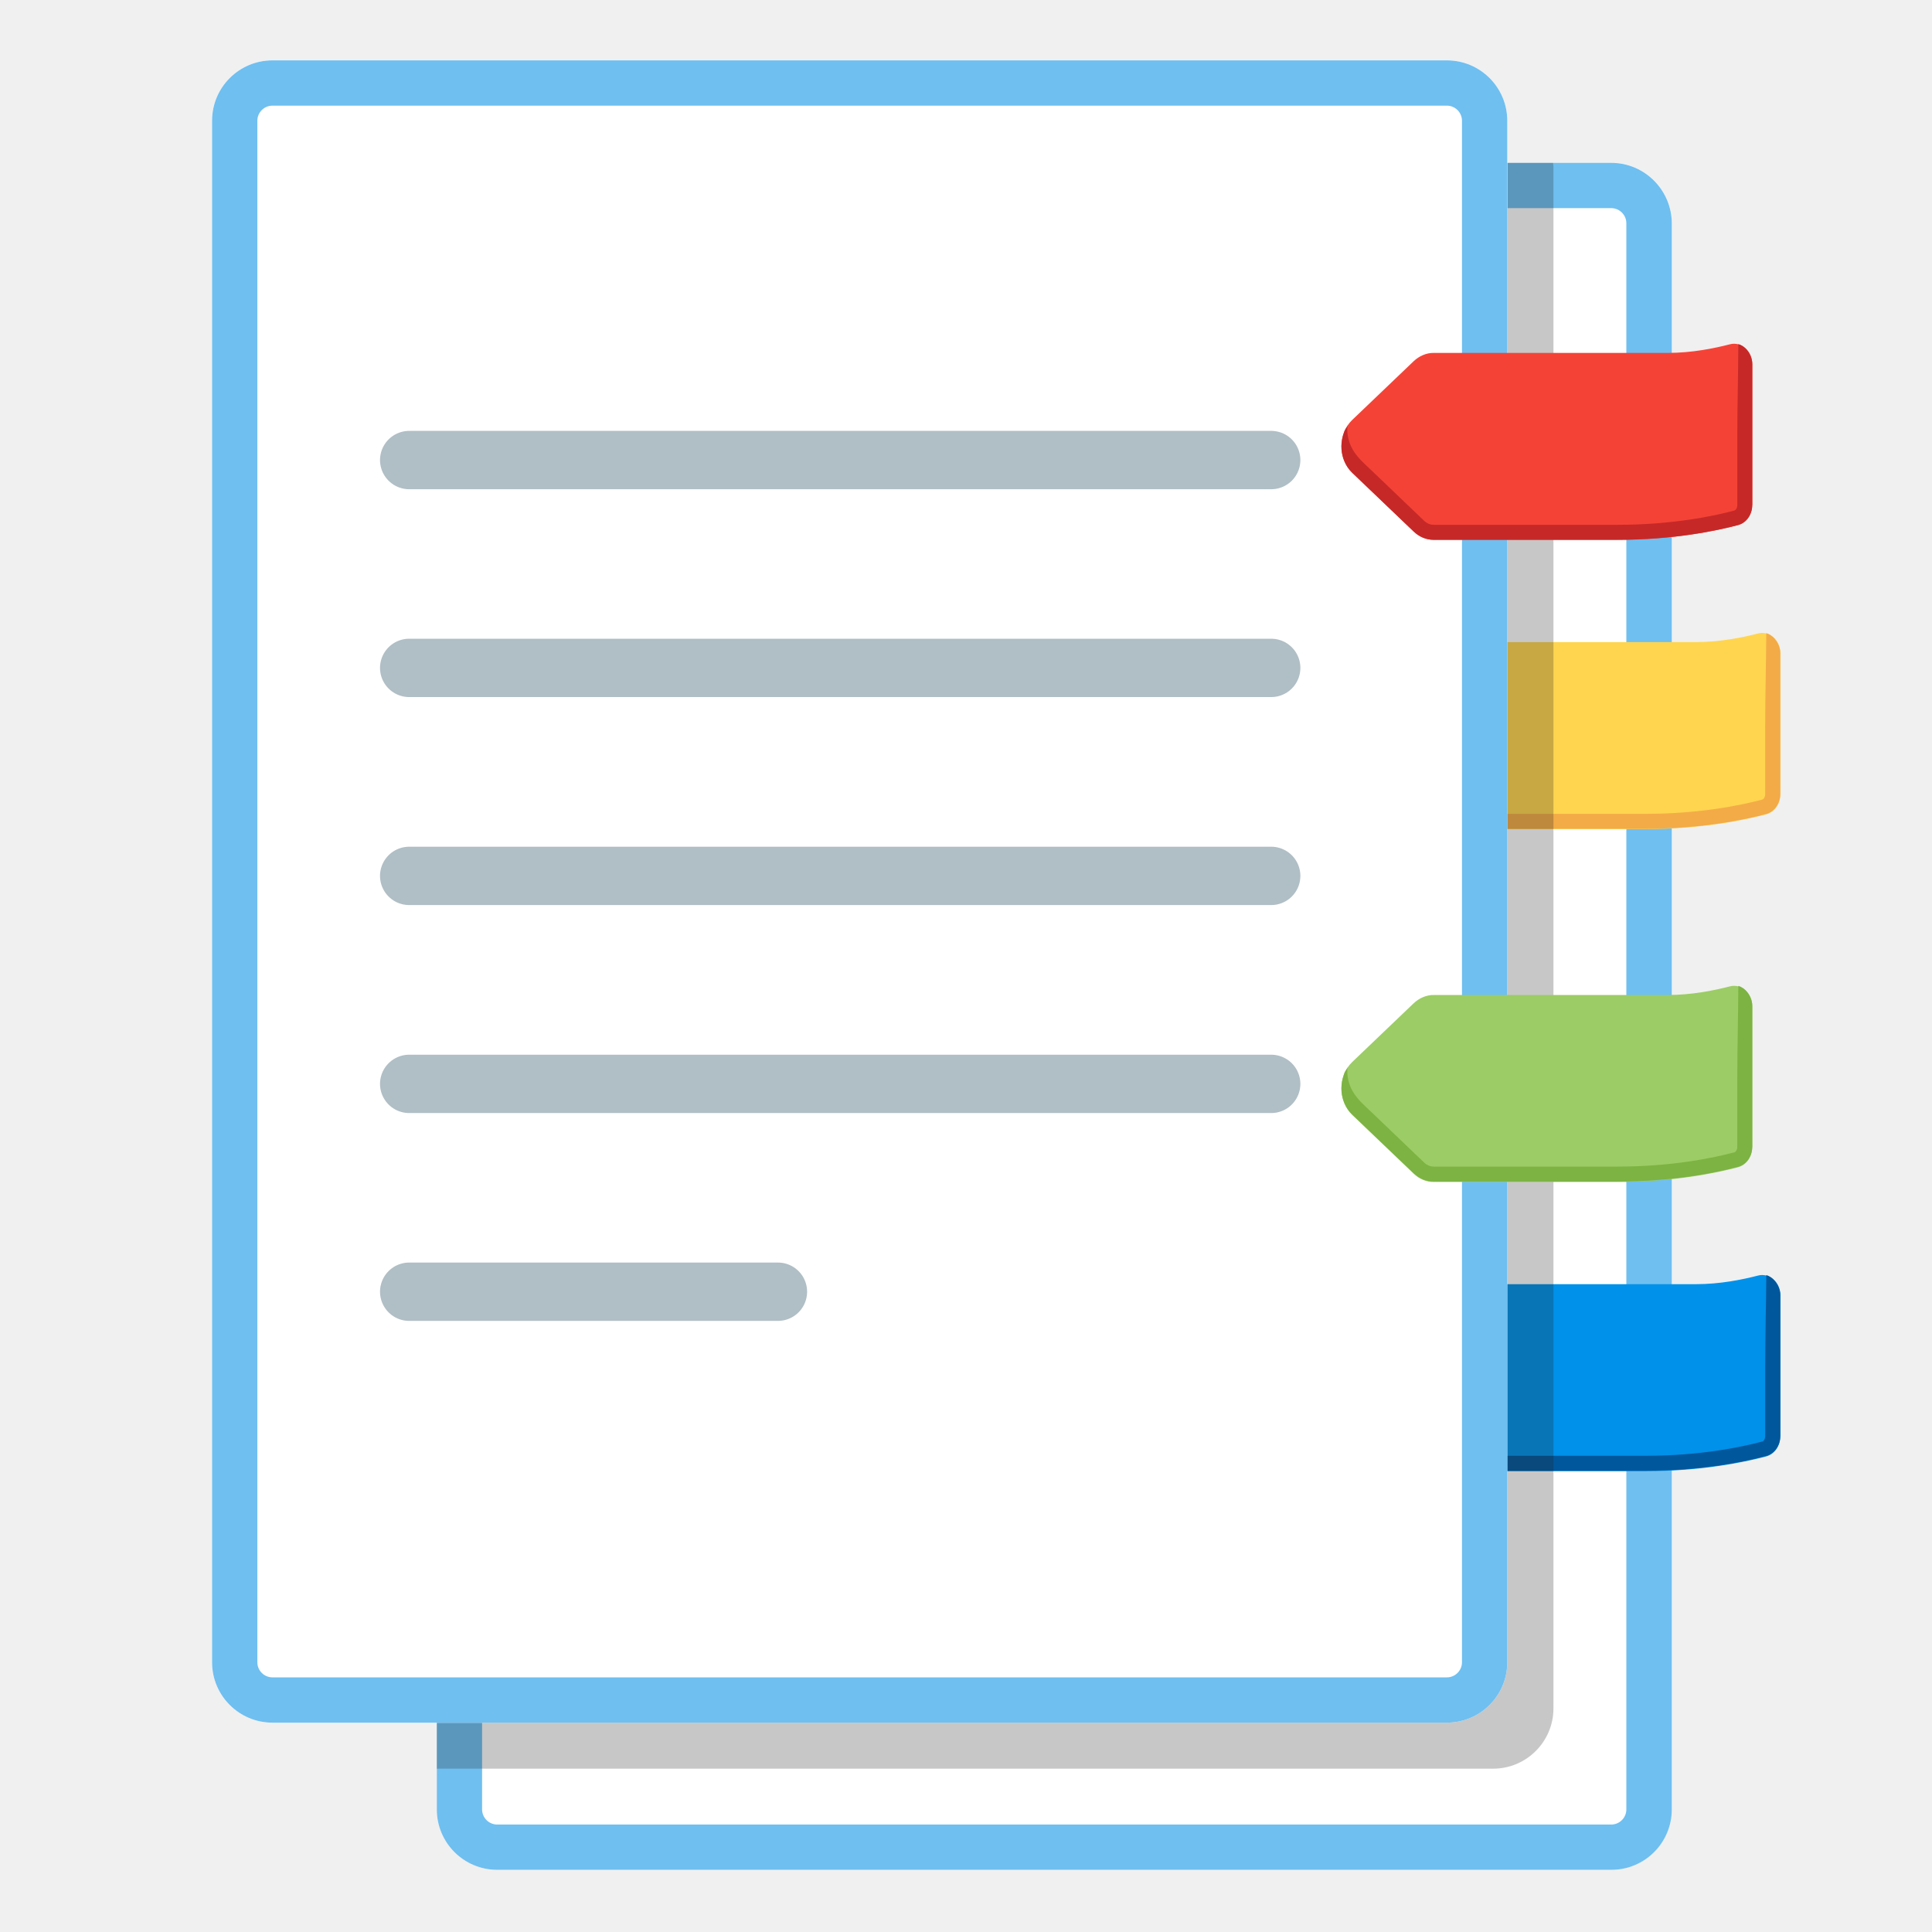
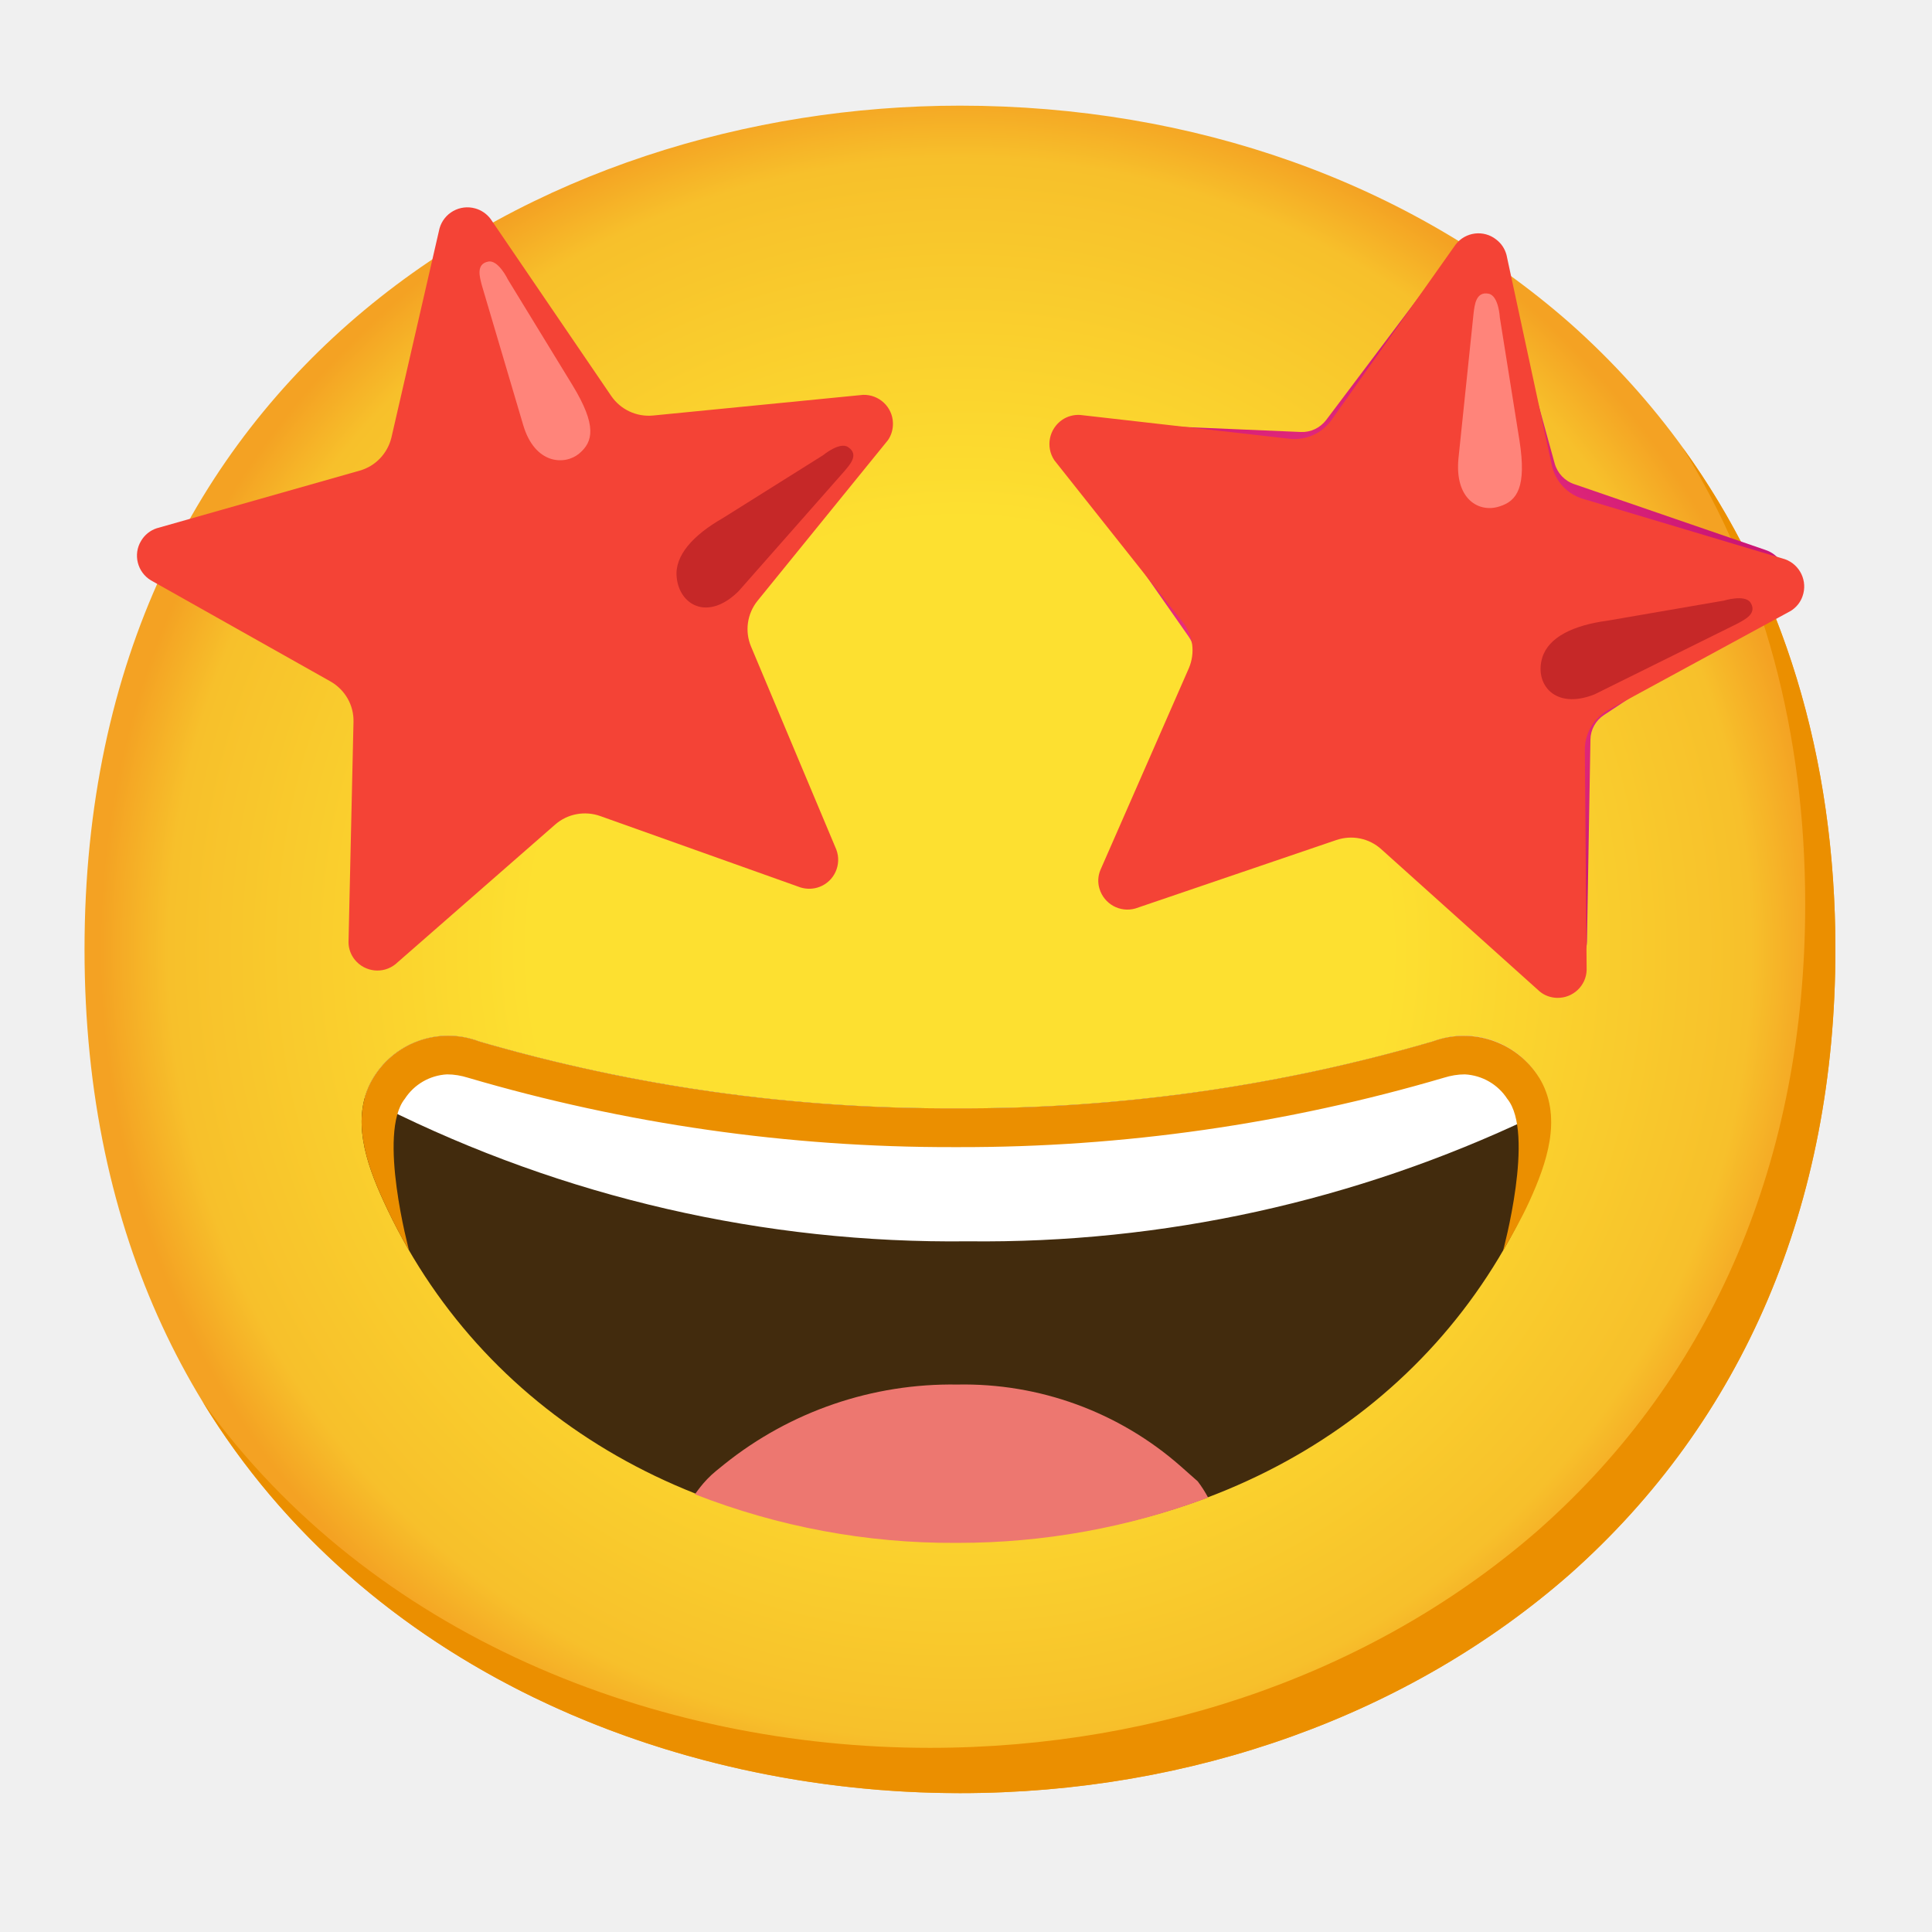
- <svg xmlns="http://www.w3.org/2000/svg" version="1.1" id="bookmarktabs" x="0px" y="0px" viewBox="0 0 128 128" style="enable-background:new 0 0 128 128;" xml:space="preserve">
-   <g>
-     <path style="fill:#FFFFFF;" d="M106.75,123.88H32.94c-2.21,0-4-1.79-4-4V14.79c0-2.21,1.79-4,4-4h73.82c2.21,0,4,1.79,4,4v105.09   C110.75,122.09,108.96,123.88,106.75,123.88z" />
-     <g>
-       <path style="fill:#6FBFF0;" d="M106.75,10.79h-6.89v3h6.89c0.55,0,1,0.45,1,1v105.09c0,0.55-0.45,1-1,1H32.94c-0.55,0-1-0.45-1-1    v-5.75h-3v5.75c0,2.21,1.79,4,4,4h73.82c2.21,0,4-1.79,4-4V14.79C110.75,12.59,108.96,10.79,106.75,10.79L106.75,10.79z" />
-     </g>
-     <path style="fill:#FFFFFF;" d="M95.86,114.13H18.05c-2.21,0-4-1.79-4-4V8c0-2.21,1.79-4,4-4h77.81c2.21,0,4,1.79,4,4v102.13   C99.86,112.34,98.07,114.13,95.86,114.13z" />
-     <path style="fill:#FFD54F;" d="M117.95,52.62c0,0.63-0.38,1.18-0.93,1.33c-1.39,0.37-4.25,0.98-8,0.98H96.84   c-0.48,0-0.95-0.19-1.32-0.55l-4.07-3.89c-0.96-0.92-0.96-2.59,0-3.51l4.07-3.89c0.37-0.35,0.84-0.55,1.32-0.55h15.53   c1.58,0,3.06-0.3,4.1-0.57c0.76-0.2,1.49,0.45,1.49,1.33V52.62z" />
-     <path style="fill:#F3AB47;" d="M117.35,42.11c-0.1-0.07-0.21-0.13-0.33-0.16c-0.01,2.02-0.07,4.04-0.07,6.06c0,1.53,0,3.06,0,4.6   c0,0.2-0.11,0.34-0.18,0.36c-1.33,0.36-4.11,0.95-7.75,0.95H96.84c-0.22,0-0.45-0.1-0.63-0.27c-1.16-1.11-2.32-2.22-3.48-3.33   c-0.52-0.5-1.06-0.94-1.37-1.62c-0.19-0.43-0.28-0.91-0.22-1.38c-0.01,0.11-0.16,0.26-0.2,0.37c-0.05,0.12-0.08,0.26-0.12,0.38   c-0.07,0.27-0.1,0.56-0.08,0.84c0.04,0.58,0.28,1.15,0.71,1.56l4.07,3.89c0.37,0.35,0.84,0.55,1.32,0.55h12.18   c3.75,0,6.61-0.61,8-0.98c0.55-0.15,0.93-0.7,0.93-1.33v-9.33C117.95,42.85,117.72,42.37,117.35,42.11z" />
-     <path style="fill:#0091EA;" d="M117.95,95.16c0,0.63-0.38,1.18-0.93,1.33c-1.39,0.37-4.25,0.98-8,0.98H96.84   c-0.48,0-0.95-0.19-1.32-0.55l-4.07-3.89c-0.96-0.92-0.96-2.59,0-3.51l4.07-3.89c0.37-0.35,0.84-0.55,1.32-0.55h15.53   c1.58,0,3.06-0.3,4.1-0.57c0.76-0.2,1.49,0.45,1.49,1.33V95.16z" />
-     <path style="fill:#01579B;" d="M117.35,84.64c-0.1-0.07-0.21-0.13-0.33-0.16c-0.01,2.02-0.07,4.04-0.07,6.06c0,1.53,0,3.06,0,4.6   c0,0.2-0.11,0.34-0.18,0.36c-1.33,0.36-4.11,0.95-7.75,0.95H96.84c-0.22,0-0.45-0.1-0.63-0.27c-1.16-1.11-2.32-2.22-3.48-3.33   c-0.52-0.5-1.06-0.94-1.37-1.62c-0.19-0.43-0.28-0.91-0.22-1.38c-0.01,0.11-0.16,0.26-0.2,0.37c-0.05,0.12-0.08,0.26-0.12,0.38   c-0.07,0.27-0.1,0.56-0.08,0.84c0.04,0.58,0.28,1.15,0.71,1.56l4.07,3.89c0.37,0.35,0.84,0.55,1.32,0.55h12.18   c3.75,0,6.61-0.61,8-0.98c0.55-0.15,0.93-0.7,0.93-1.33c0,0,0-9.33,0-9.33C117.95,85.38,117.72,84.91,117.35,84.64z" />
-     <path style="opacity:0.25;fill:#212121;" d="M17.13,10.79c-0.01,0.09,11.05,0.17,11.05,0.26l0.76,27.79v78.34h69.98   c2.21,0,4-1.79,4-4V11.05c0-0.09-0.02-0.17-0.03-0.26H17.13z" />
-     <path style="fill:#FFFFFF;" d="M95.86,114.13H18.05c-2.21,0-4-1.79-4-4V8c0-2.21,1.79-4,4-4h77.81c2.21,0,4,1.79,4,4v102.13   C99.86,112.34,98.07,114.13,95.86,114.13z" />
-     <g>
-       <path style="fill:#6FBFF0;" d="M95.86,7c0.55,0,1,0.45,1,1v102.13c0,0.55-0.45,1-1,1H18.05c-0.55,0-1-0.45-1-1V8    c0-0.55,0.45-1,1-1H95.86 M95.86,4H18.05c-2.21,0-4,1.79-4,4v102.13c0,2.21,1.79,4,4,4h77.81c2.21,0,4-1.79,4-4V8    C99.86,5.79,98.07,4,95.86,4L95.86,4z" />
-     </g>
-     <g>
-       <g>
-         <line style="fill:none;stroke:#B0BEC5;stroke-width:3.865;stroke-linecap:round;stroke-miterlimit:10;" x1="27.11" y1="30.48" x2="84.22" y2="30.48" />
-         <line style="fill:none;stroke:#B0BEC5;stroke-width:3.865;stroke-linecap:round;stroke-miterlimit:10;" x1="27.11" y1="44.25" x2="84.22" y2="44.25" />
-         <line style="fill:none;stroke:#B0BEC5;stroke-width:3.865;stroke-linecap:round;stroke-miterlimit:10;" x1="27.11" y1="58.03" x2="84.22" y2="58.03" />
-         <line style="fill:none;stroke:#B0BEC5;stroke-width:3.865;stroke-linecap:round;stroke-miterlimit:10;" x1="27.11" y1="71.81" x2="84.22" y2="71.81" />
-         <line style="fill:none;stroke:#B0BEC5;stroke-width:3.865;stroke-linecap:round;stroke-miterlimit:10;" x1="27.11" y1="85.58" x2="51.54" y2="85.58" />
+ <svg xmlns="http://www.w3.org/2000/svg" version="1.1" id="Layer_1" x="0px" y="0px" viewBox="0 0 128 128" style="enable-background:new 0 0 128 128;" xml:space="preserve">
+   <g id="gold">
+     <radialGradient id="face_1_" cx="63.6" cy="512.9" r="56.96" gradientTransform="matrix(1 0 0 1 0 -450)" gradientUnits="userSpaceOnUse">
+       <stop offset="0.5" style="stop-color:#FDE030" />
+       <stop offset="0.92" style="stop-color:#F7C02B" />
+       <stop offset="1" style="stop-color:#F4A223" />
+     </radialGradient>
+     <path id="face" style="fill:url(#face_1_);" d="M63.6,118.8c-27.9,0-58-17.5-58-55.9S35.7,7,63.6,7c15.5,0,29.8,5.1,40.4,14.4   c11.5,10.2,17.6,24.6,17.6,41.5s-6.1,31.2-17.6,41.4C93.4,113.6,79,118.8,63.6,118.8z" />
+     <path style="fill:#EB8F00;" d="M111.49,29.67c5.33,8.6,8.11,18.84,8.11,30.23c0,16.9-6.1,31.2-17.6,41.4   c-10.6,9.3-25,14.5-40.4,14.5c-18.06,0-37-7.35-48.18-22.94c10.76,17.66,31,25.94,50.18,25.94c15.4,0,29.8-5.2,40.4-14.5   c11.5-10.2,17.6-24.5,17.6-41.4C121.6,50.16,118.13,38.84,111.49,29.67z" />
+   </g>
+   <g id="facial_expressions">
+     <g id="grinning-face-with-star-eyes">
+       <g id="eyes">
+         <radialGradient id="SVGID_1_" cx="94.52" cy="89.652" r="23.911" fx="85.857" fy="82.64" gradientTransform="matrix(1 0 0 -1 0 130)" gradientUnits="userSpaceOnUse">
+           <stop offset="0.2" style="stop-color:#FF4081" />
+           <stop offset="0.88" style="stop-color:#CC1775" />
+         </radialGradient>
+         <path style="fill:url(#SVGID_1_);" d="M95.92,17.13l-8.06,10.7c-0.4,0.52-1.02,0.82-1.68,0.79L72.8,28.05     c-1.1-0.05-2.04,0.81-2.09,1.91c-0.02,0.44,0.11,0.87,0.36,1.23l7.69,11c0.37,0.53,0.46,1.2,0.24,1.81l-4.68,12.56     c-0.38,1.04,0.15,2.19,1.18,2.57c0.41,0.15,0.85,0.16,1.27,0.04l12.81-3.92c0.63-0.19,1.31-0.06,1.83,0.35l10.49,8.33     c0.87,0.68,2.12,0.54,2.81-0.33c0.27-0.35,0.42-0.77,0.43-1.21L105.37,49c0.01-0.66,0.35-1.27,0.9-1.63L117.43,40     c0.92-0.61,1.18-1.85,0.57-2.77c-0.24-0.37-0.6-0.65-1.02-0.79l-12.67-4.36c-0.64-0.21-1.13-0.73-1.31-1.38l-3.56-12.91     c-0.3-1.06-1.41-1.68-2.47-1.38C96.55,16.53,96.18,16.78,95.92,17.13z" />
      </g>
    </g>
-     <path style="fill:#F44336;" d="M116.09,33.46c0,0.63-0.38,1.18-0.93,1.33c-1.39,0.37-4.25,0.98-8,0.98H94.98   c-0.48,0-0.95-0.19-1.32-0.55l-4.07-3.89c-0.96-0.92-0.96-2.59,0-3.51l4.07-3.89c0.37-0.35,0.84-0.55,1.32-0.55h15.53   c1.58,0,3.06-0.3,4.1-0.57c0.76-0.2,1.49,0.45,1.49,1.33V33.46z" />
-     <path style="fill:#9CCC65;" d="M116.09,76c0,0.63-0.38,1.18-0.93,1.33c-1.39,0.37-4.25,0.98-8,0.98H94.98   c-0.48,0-0.95-0.19-1.32-0.55l-4.07-3.89c-0.96-0.92-0.96-2.59,0-3.51l4.07-3.89c0.37-0.35,0.84-0.55,1.32-0.55h15.53   c1.58,0,3.06-0.3,4.1-0.57c0.76-0.2,1.49,0.45,1.49,1.33V76z" />
-     <path style="fill:#C62828;" d="M115.5,22.96c-0.1-0.07-0.21-0.13-0.33-0.16c-0.01,2.02-0.07,4.04-0.07,6.06c0,1.53,0,3.06,0,4.6   c0,0.2-0.11,0.34-0.18,0.36c-1.33,0.36-4.11,0.95-7.75,0.95H94.98c-0.22,0-0.45-0.1-0.63-0.27c-1.16-1.11-2.32-2.22-3.48-3.33   c-0.52-0.5-1.06-0.94-1.37-1.62c-0.19-0.43-0.28-0.91-0.22-1.38c-0.01,0.11-0.16,0.26-0.2,0.37c-0.05,0.12-0.08,0.26-0.12,0.38   c-0.07,0.27-0.1,0.56-0.08,0.84c0.04,0.58,0.28,1.15,0.71,1.56l4.07,3.89c0.37,0.35,0.84,0.55,1.32,0.55h12.18   c3.75,0,6.61-0.61,8-0.98c0.55-0.15,0.93-0.7,0.93-1.33c0,0,0-9.33,0-9.33C116.09,23.7,115.86,23.22,115.5,22.96z" />
-     <path style="fill:#7CB342;" d="M115.5,65.48c-0.1-0.07-0.21-0.13-0.33-0.16c-0.01,2.02-0.07,4.04-0.07,6.06c0,1.53,0,3.06,0,4.6   c0,0.2-0.11,0.34-0.18,0.36c-1.33,0.36-4.11,0.95-7.75,0.95H94.98c-0.22,0-0.45-0.1-0.63-0.27c-1.16-1.11-2.32-2.22-3.48-3.33   c-0.52-0.5-1.06-0.94-1.37-1.62c-0.19-0.43-0.28-0.91-0.22-1.38c-0.01,0.11-0.16,0.26-0.2,0.37c-0.05,0.12-0.08,0.26-0.12,0.38   c-0.07,0.27-0.1,0.56-0.08,0.84c0.04,0.58,0.28,1.15,0.71,1.56l4.07,3.89c0.37,0.35,0.84,0.55,1.32,0.55h12.18   c3.75,0,6.61-0.61,8-0.98c0.55-0.15,0.93-0.7,0.93-1.33v-9.33C116.09,66.22,115.86,65.74,115.5,65.48z" />
+     <path style="fill:#F44336;" d="M99.81,16.89l3,13.92c0.23,1.07,1.02,1.93,2.07,2.24l13.38,4c1,0.36,1.52,1.46,1.16,2.46   c-0.14,0.4-0.41,0.73-0.77,0.96l-12,6.52c-1.01,0.51-1.65,1.55-1.65,2.68l0.12,14.59c-0.03,1.05-0.91,1.88-1.97,1.85   c-0.42-0.01-0.83-0.16-1.15-0.43l-10.48-9.41c-0.81-0.74-1.96-0.97-3-0.61l-13.3,4.53c-1.02,0.29-2.08-0.3-2.38-1.32   c-0.12-0.4-0.1-0.83,0.06-1.22l5.86-13.37c0.44-1.02,0.29-2.19-0.4-3.06l-8.51-10.73c-0.59-0.89-0.35-2.08,0.53-2.68   c0.34-0.23,0.75-0.34,1.17-0.32l13.89,1.58c1.09,0.12,2.15-0.36,2.78-1.25l8.22-11.62c0.65-0.84,1.86-0.99,2.69-0.33   C99.47,16.13,99.7,16.48,99.81,16.89z" />
+     <path style="fill:#FF847A;" d="M96.63,30.34l1-9.6c0.07-0.53,0.15-1.45,1-1.28c0.67,0.14,0.74,1.59,0.74,1.59l1.3,8.14   c0.48,3.09-0.16,4-1.32,4.36C98,34,96.35,33.09,96.63,30.34z" />
+     <path style="fill:#C62828;" d="M105.65,46l9.47-4.69c0.47-0.26,1.31-0.65,0.86-1.38c-0.37-0.57-1.76-0.14-1.76-0.14l-7.71,1.33   c-2.28,0.3-3.92,1.1-4.33,2.45C101.65,45.31,103,47.06,105.65,46z" />
+     <path style="fill:#F44336;" d="M32.5,14.5l8,11.74c0.62,0.9,1.67,1.39,2.76,1.29l13.92-1.37c1.06-0.03,1.95,0.8,1.98,1.86   c0.01,0.41-0.1,0.81-0.33,1.14L50.2,39.79c-0.7,0.86-0.87,2.03-0.44,3.05l5.65,13.45c0.37,0.99-0.13,2.1-1.12,2.47   c-0.4,0.15-0.83,0.16-1.24,0.04l-13.27-4.73c-1.03-0.37-2.18-0.16-3,0.56L26.2,63.88c-0.82,0.66-2.02,0.53-2.69-0.29   c-0.27-0.33-0.42-0.75-0.42-1.17l0.33-14.59c0.03-1.11-0.56-2.13-1.52-2.68L10,38.45c-0.9-0.54-1.2-1.72-0.65-2.62   c0.23-0.39,0.6-0.69,1.03-0.83l13.45-3.82c1.04-0.29,1.84-1.13,2.1-2.18l3.19-13.87c0.29-1.02,1.35-1.61,2.37-1.32   C31.89,13.92,32.25,14.17,32.5,14.5z" />
+     <path style="fill:#FF847A;" d="M34.66,28.15l-2.74-9.26c-0.13-0.52-0.41-1.4,0.43-1.56c0.67-0.13,1.3,1.19,1.3,1.19l4.28,7   c1.63,2.68,1.37,3.75,0.44,4.53S35.44,30.8,34.66,28.15z" />
+     <path style="fill:#C62828;" d="M48.94,39.16l7-7.94c0.34-0.41,1-1.09,0.26-1.59c-0.55-0.4-1.67,0.53-1.67,0.53l-6.63,4.16   c-2,1.14-3.21,2.5-3.07,3.91C45,40.09,46.9,41.19,48.94,39.16z" />
+     <path style="fill:#422B0D;" d="M102.07,71.62c-1.4-2.53-4.44-3.64-7.14-2.62c-10.26,2.99-20.9,4.48-31.59,4.43   C52.65,73.48,42.01,71.99,31.75,69c-2.69-1.02-5.73,0.08-7.13,2.6c-1.36,2.51-0.38,5.42,0.77,7.93   c6.42,14.1,20.57,22.54,37.87,22.59h0.16c17.3,0,31.45-8.49,37.88-22.59C102.44,77,103.43,74.13,102.07,71.62z" />
+     <path style="fill:#422B0D;" d="M63.42,100.89" />
+     <path style="fill:#422B0D;" d="M63.49,74.7" />
+     <path style="fill:#422B0D;" d="M63.49,74.7" />
+     <path style="fill:#422B0D;" d="M63.42,100.89" />
+     <path style="fill:#ED7770;" d="M79.35,98.14c-0.37-0.34-0.75-0.65-1.13-1c-4.08-3.59-9.36-5.52-14.8-5.41   C57.82,91.64,52.37,93.5,48,97c-0.38,0.31-0.78,0.61-1.15,1s-0.57,0.67-0.81,1c5.5,2.15,11.36,3.25,17.27,3.22h0.16   c5.66,0,11.27-1.01,16.57-3C79.84,98.84,79.61,98.48,79.35,98.14z" />
+     <path style="fill:#FFFFFF;" d="M94.93,69c-10.26,2.99-20.9,4.48-31.59,4.43C52.65,73.48,42.01,71.99,31.75,69   c-2.69-1.02-5.73,0.08-7.13,2.6c-0.2,0.38-0.36,0.78-0.46,1.19c0.33,0.17,0.71,0.34,1.16,0.52c12.04,6.03,25.35,9.09,38.81,8.93   c12.91,0.15,25.67-2.66,37.33-8.2c0.47-0.2,0.86-0.39,1.21-0.57c-0.08-0.65-0.29-1.29-0.6-1.87C100.67,69.08,97.63,67.97,94.93,69z   " />
+     <path style="fill:#EB8F00;" d="M102.11,71.63c-1.42-2.53-4.47-3.65-7.19-2.63c-10.26,2.99-20.9,4.48-31.58,4.43   C52.65,73.48,42.01,71.99,31.75,69c-2.69-1.02-5.73,0.08-7.13,2.6c-1.36,2.51-0.38,5.42,0.77,7.93c0.51,1.13,1.08,2.24,1.71,3.31   c0,0-2.1-7.78-0.28-10.04c0.62-0.96,1.66-1.56,2.8-1.62c0.47,0,0.93,0.08,1.38,0.22c10.44,3.07,21.27,4.62,32.16,4.6h0.35   c10.89,0.02,21.72-1.53,32.16-4.6c0.45-0.14,0.91-0.22,1.38-0.22c1.14,0.06,2.19,0.66,2.81,1.62c1.85,2.26-0.28,10.07-0.28,10.07   c0.62-1.07,1.24-2.17,1.76-3.31C102.48,77.05,103.47,74.15,102.11,71.63z" />
  </g>
</svg>
